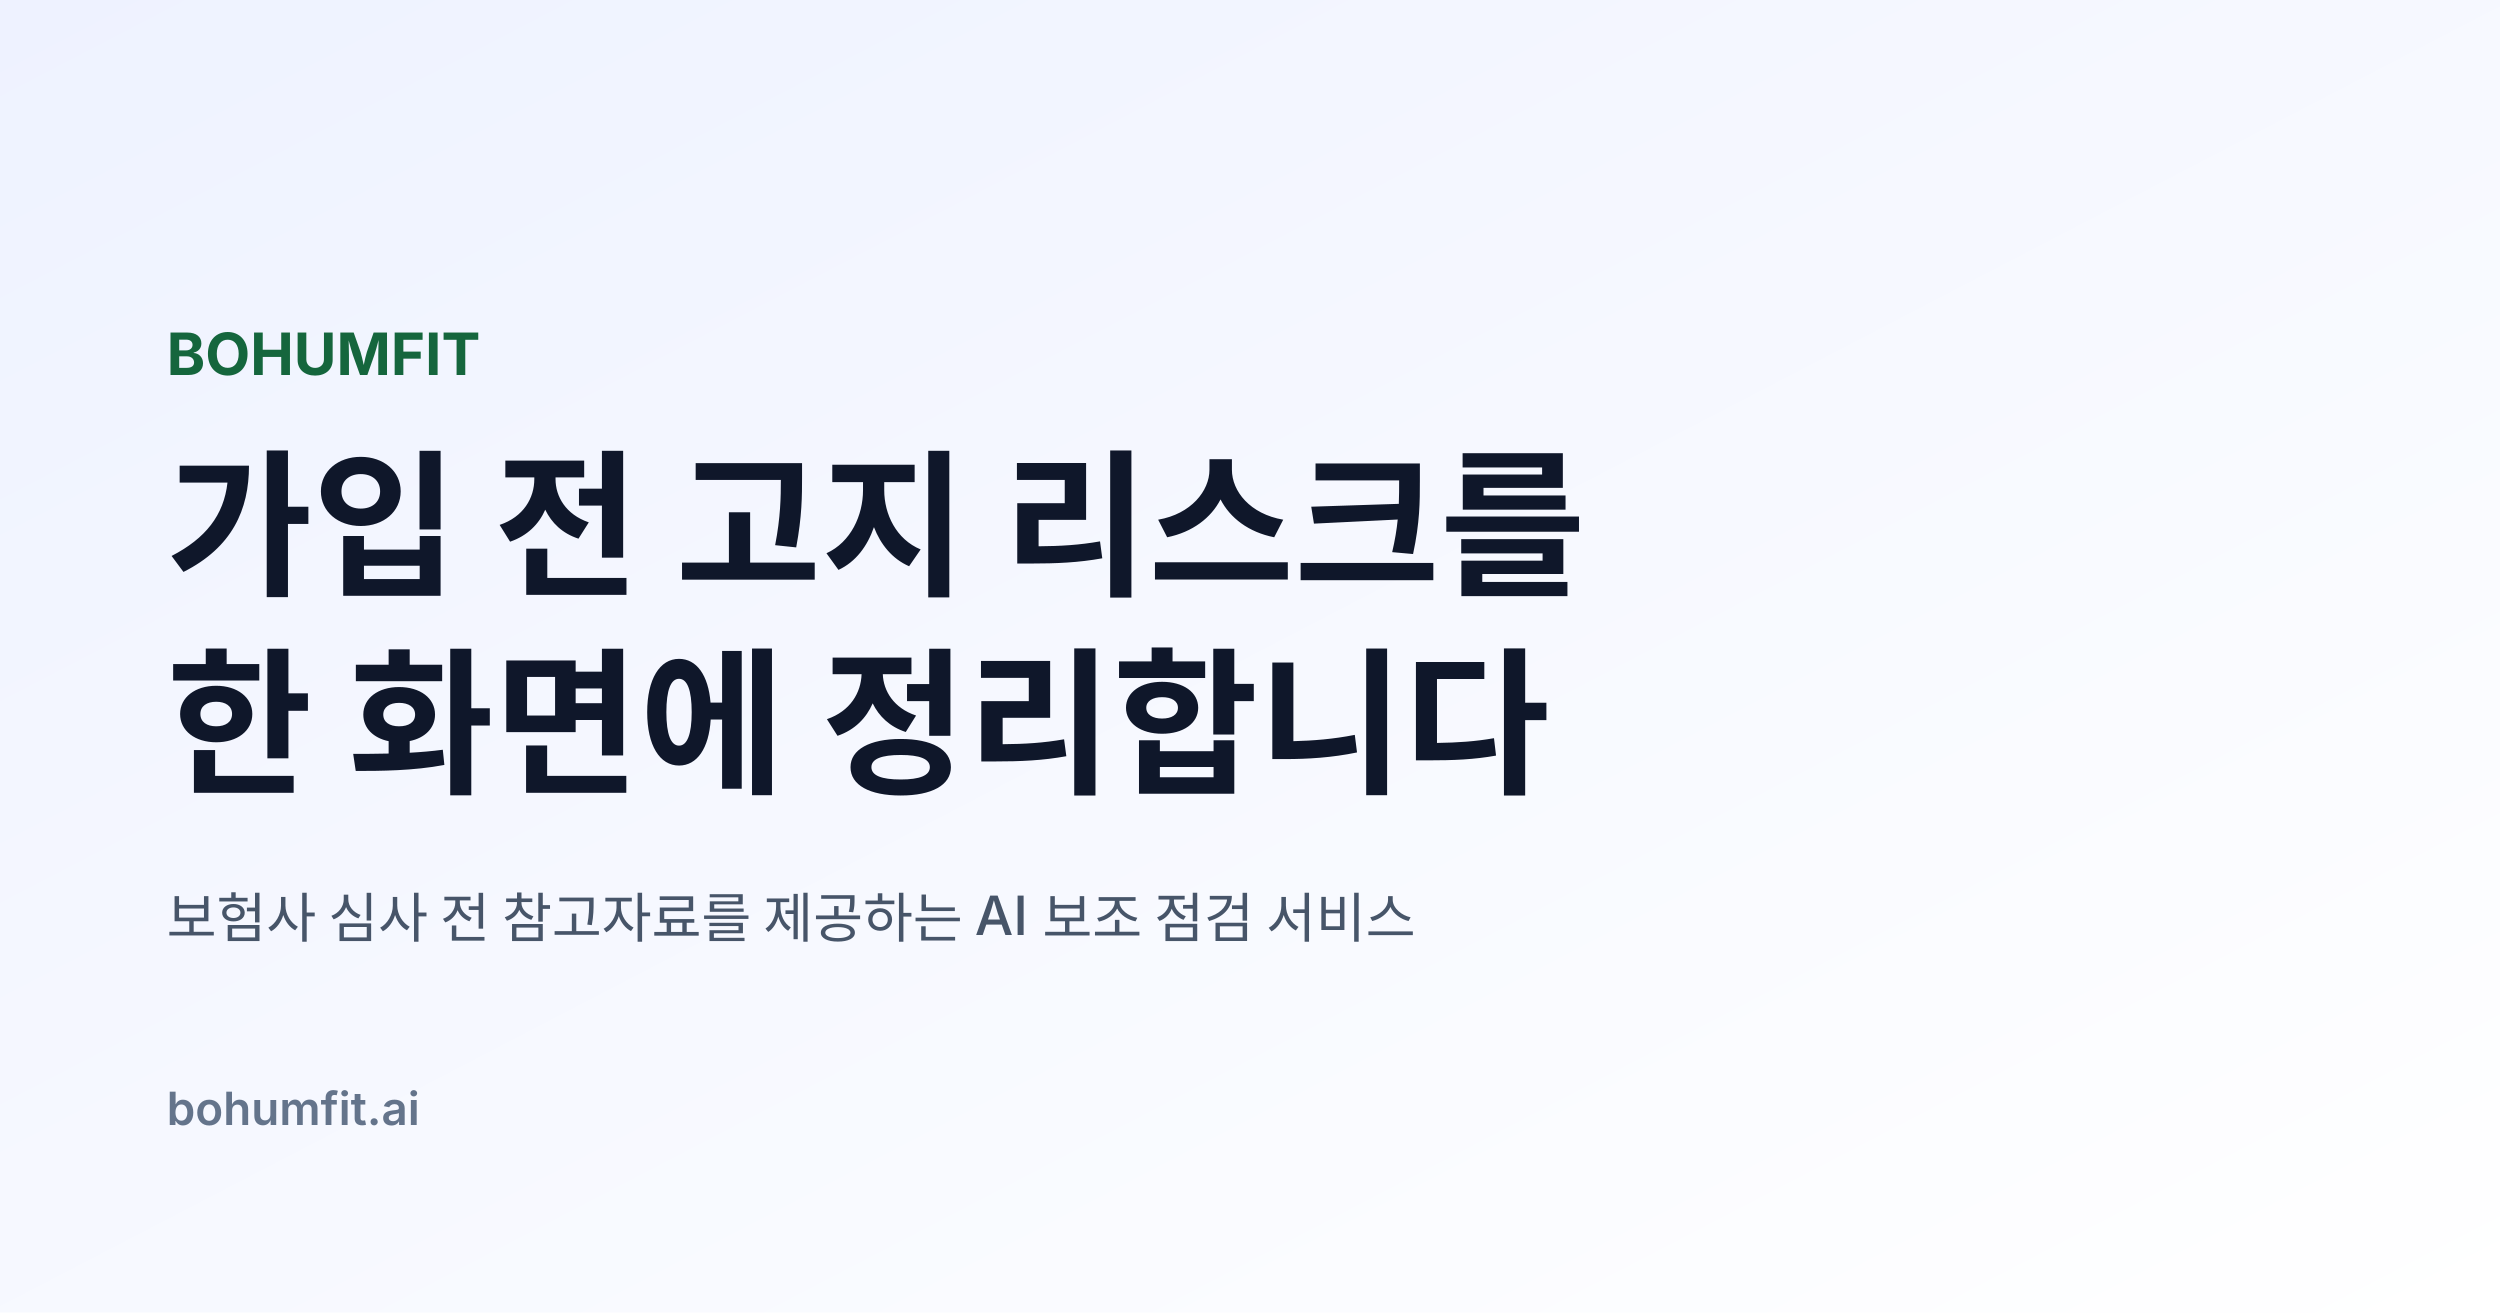
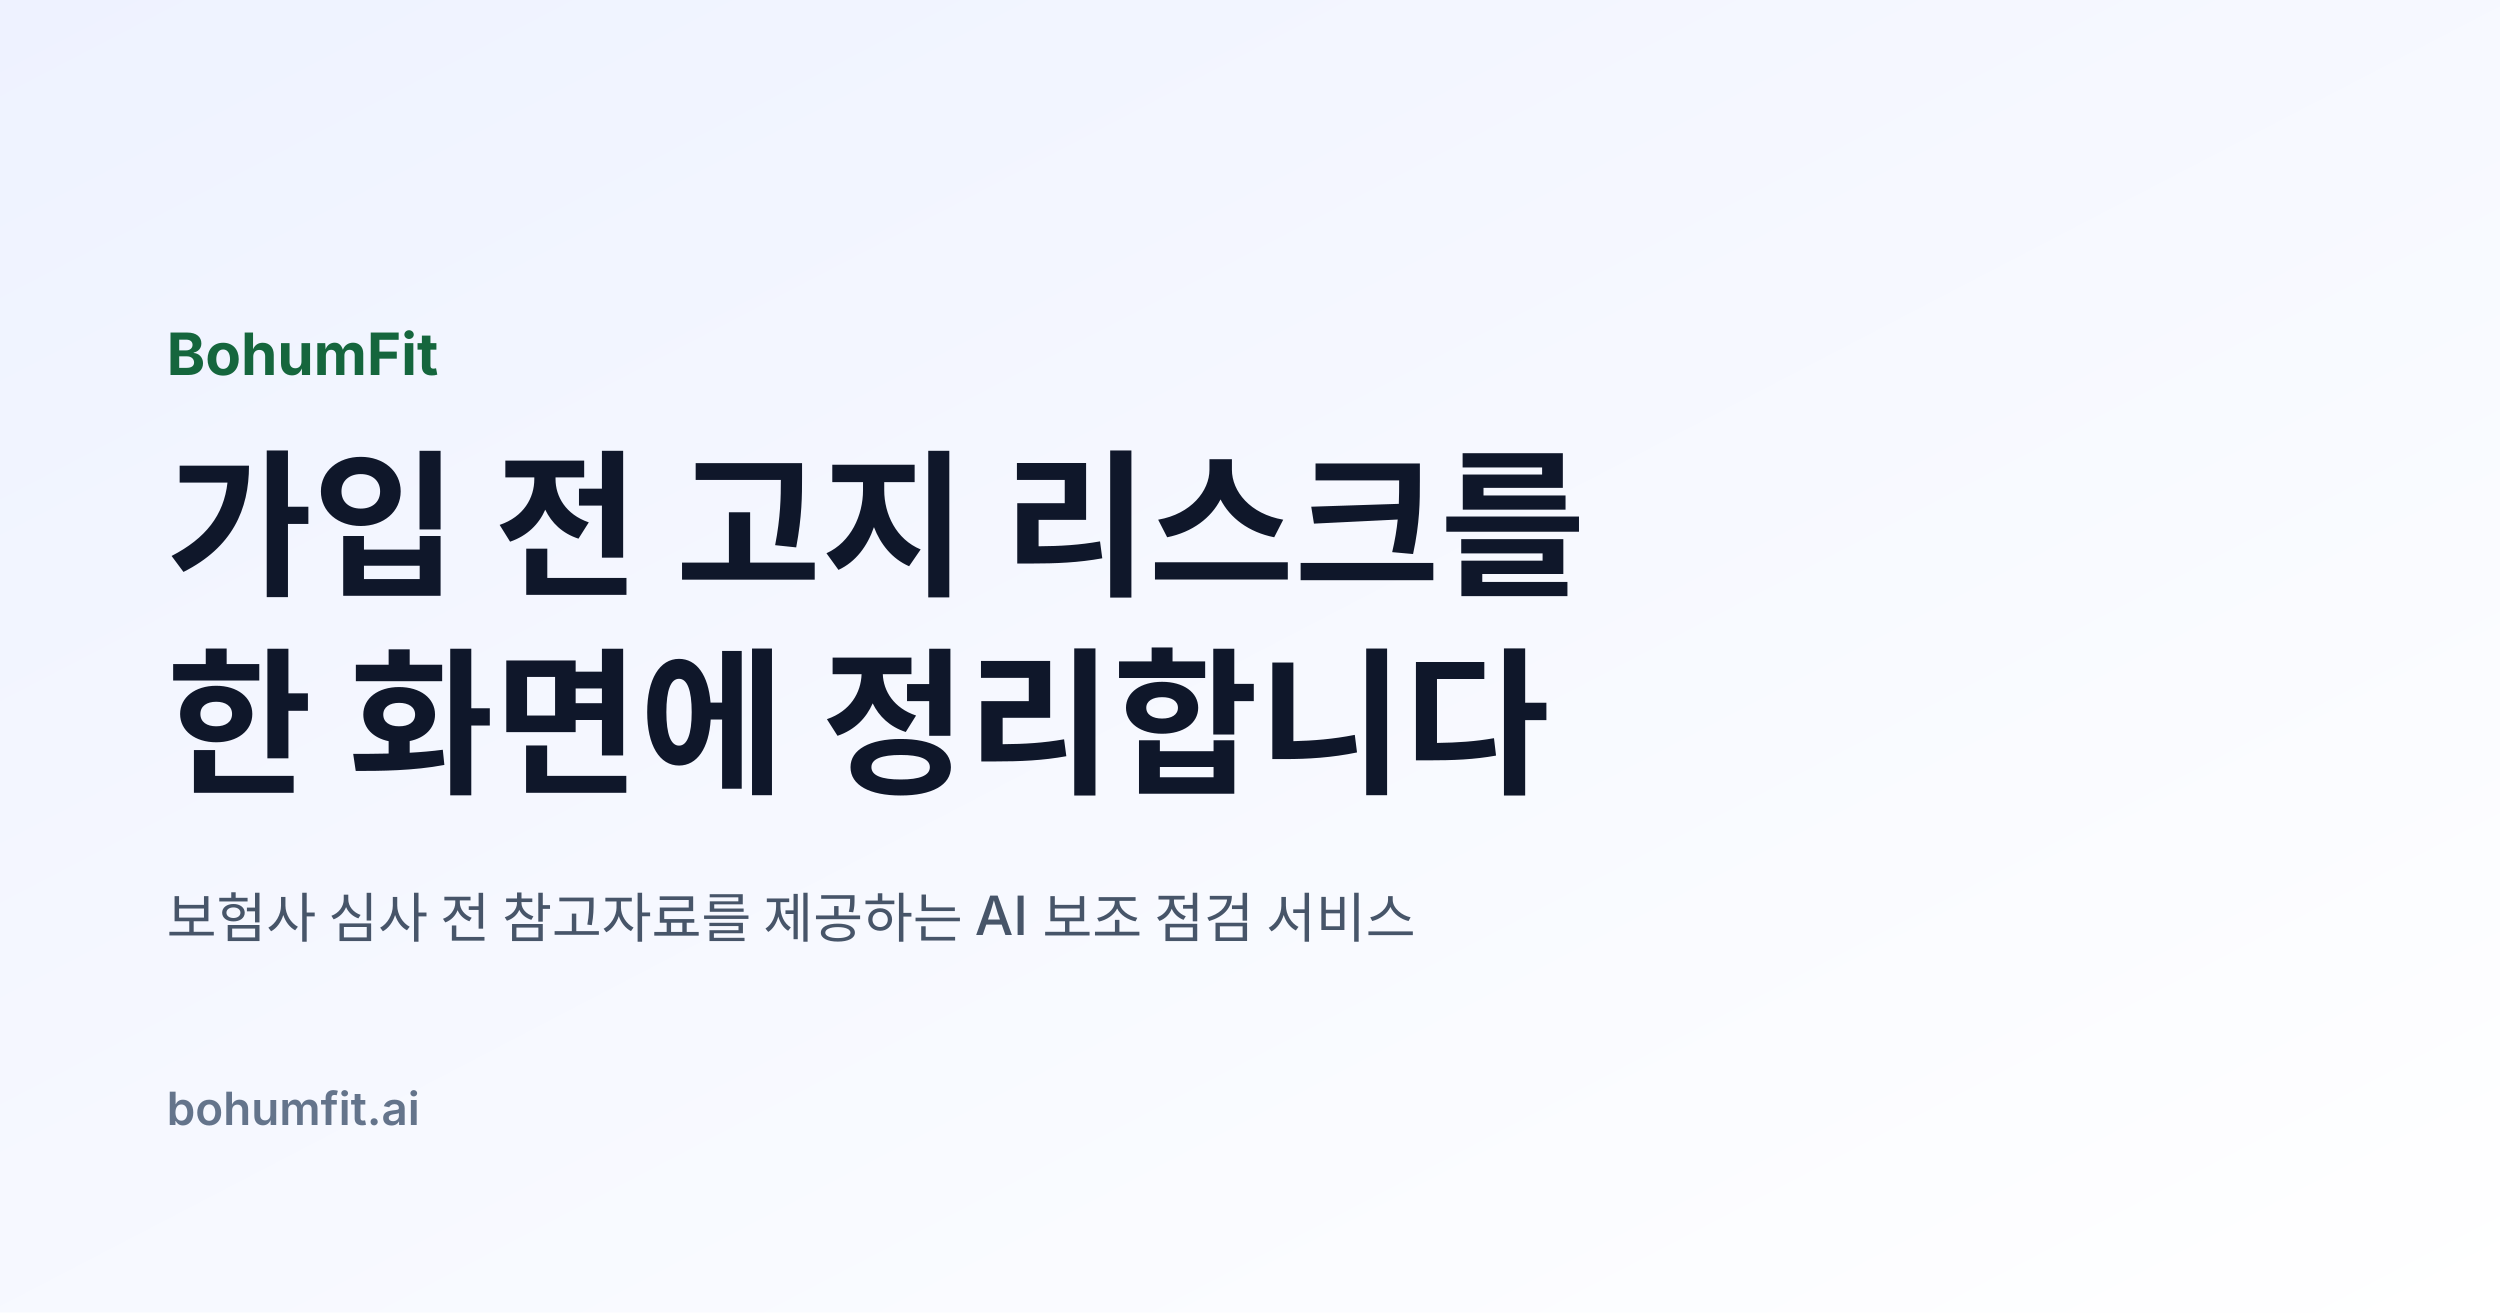
<svg xmlns="http://www.w3.org/2000/svg" viewBox="0 0 1200 630" width="1200" height="630">
  <defs>
    <linearGradient id="bg" x1="0" y1="0" x2="1" y2="1">
      <stop offset="0%" stop-color="#EEF2FF" />
      <stop offset="100%" stop-color="#FFFFFF" />
    </linearGradient>
  </defs>
  <rect width="1200" height="630" fill="url(#bg)" />
  <g transform="translate(80,180)">
-     <text x="0" y="0" font-family="system-ui, -apple-system, 'Segoe UI', Pretendard, sans-serif" font-size="28" font-weight="700" fill="#15663D">BOHUMFIT</text>
+     <text x="0" y="0" font-family="system-ui, -apple-system, 'Segoe UI', Pretendard, sans-serif" font-size="28" font-weight="700" fill="#15663D">BohumFit</text>
    <text x="0" y="100" font-family="system-ui, -apple-system, Pretendard, sans-serif" font-size="76" font-weight="800" fill="#0F172A">
      가입 전 고지 리스크를
    </text>
    <text x="0" y="195" font-family="system-ui, -apple-system, Pretendard, sans-serif" font-size="76" font-weight="800" fill="#0F172A">
      한 화면에 정리합니다
    </text>
    <text x="0" y="270" font-family="system-ui, -apple-system, Pretendard, sans-serif" font-size="26" font-weight="500" fill="#475569">
      보험사 심사 전 참고자료를 제공하는 AI 보조 점검 서비스
    </text>
  </g>
  <g transform="translate(80,540)">
    <text x="0" y="0" font-family="system-ui, -apple-system, Pretendard, sans-serif" font-size="22" font-weight="600" fill="#64748B">bohumfit.ai</text>
  </g>
</svg>
